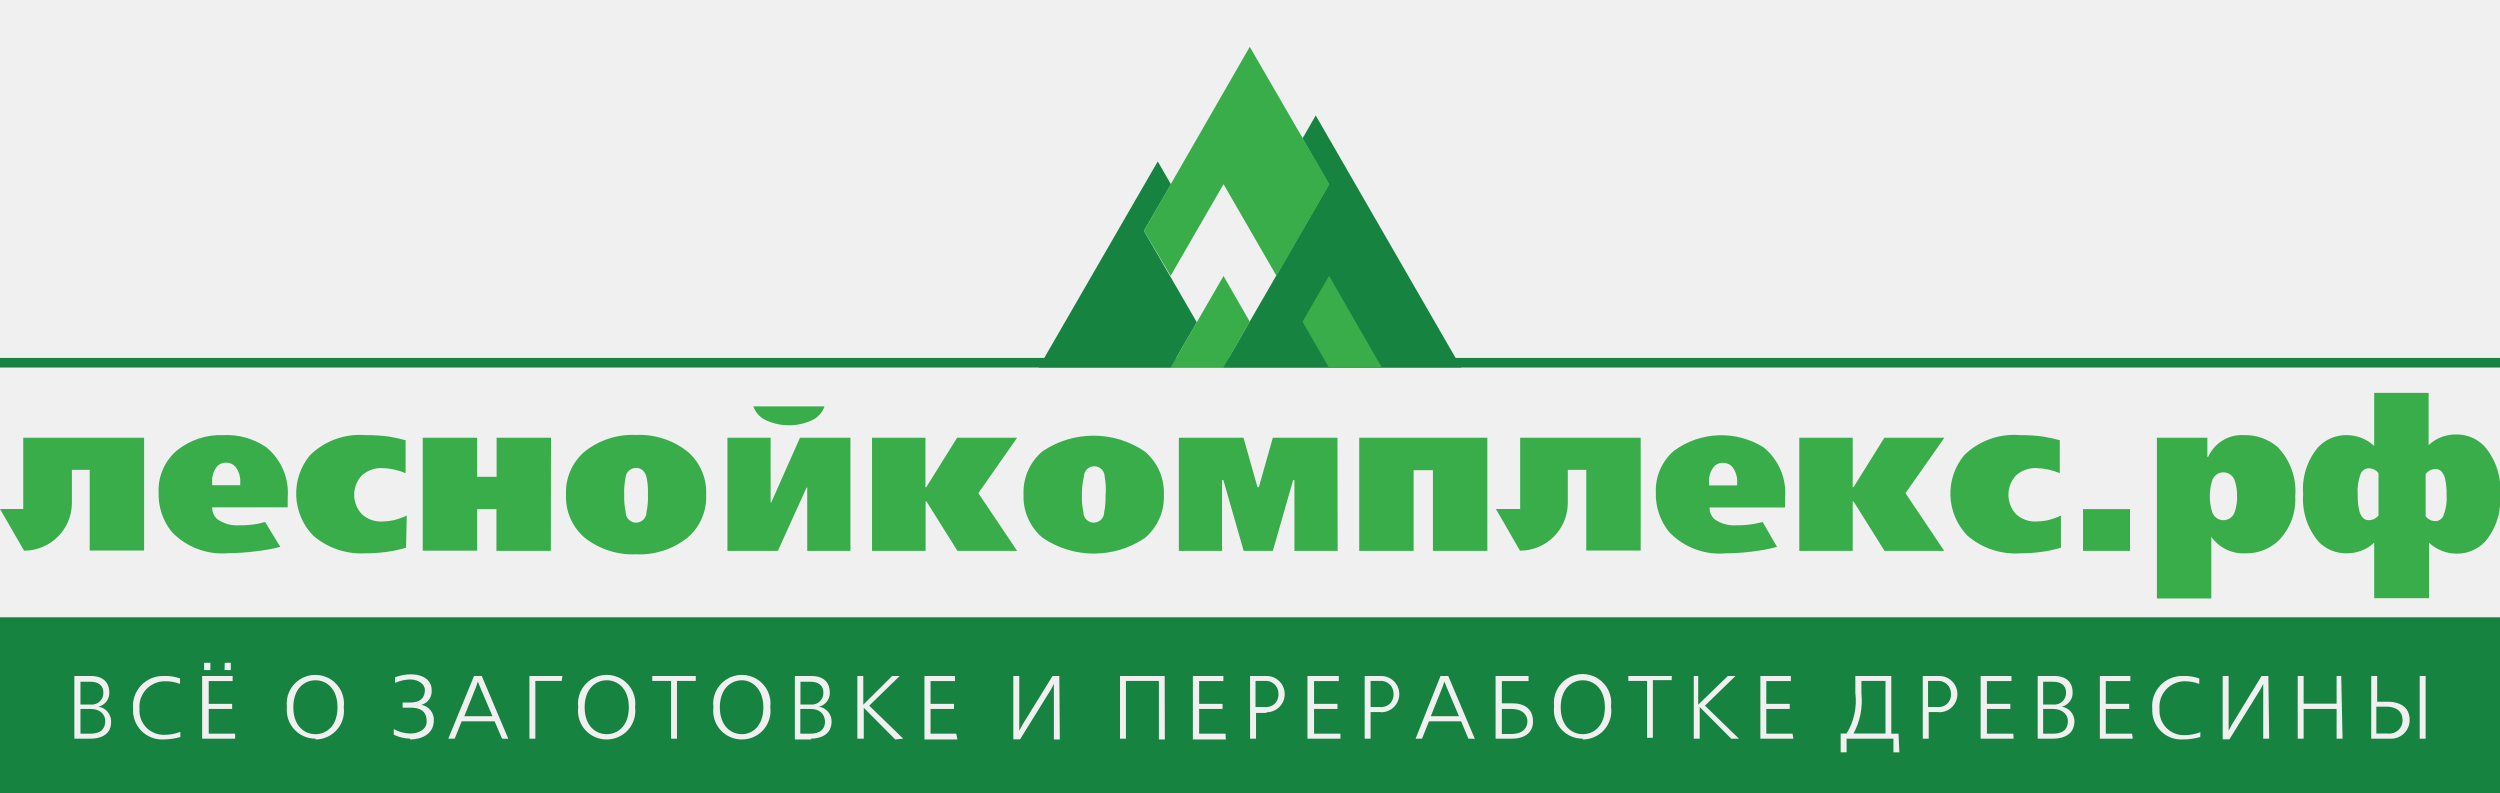
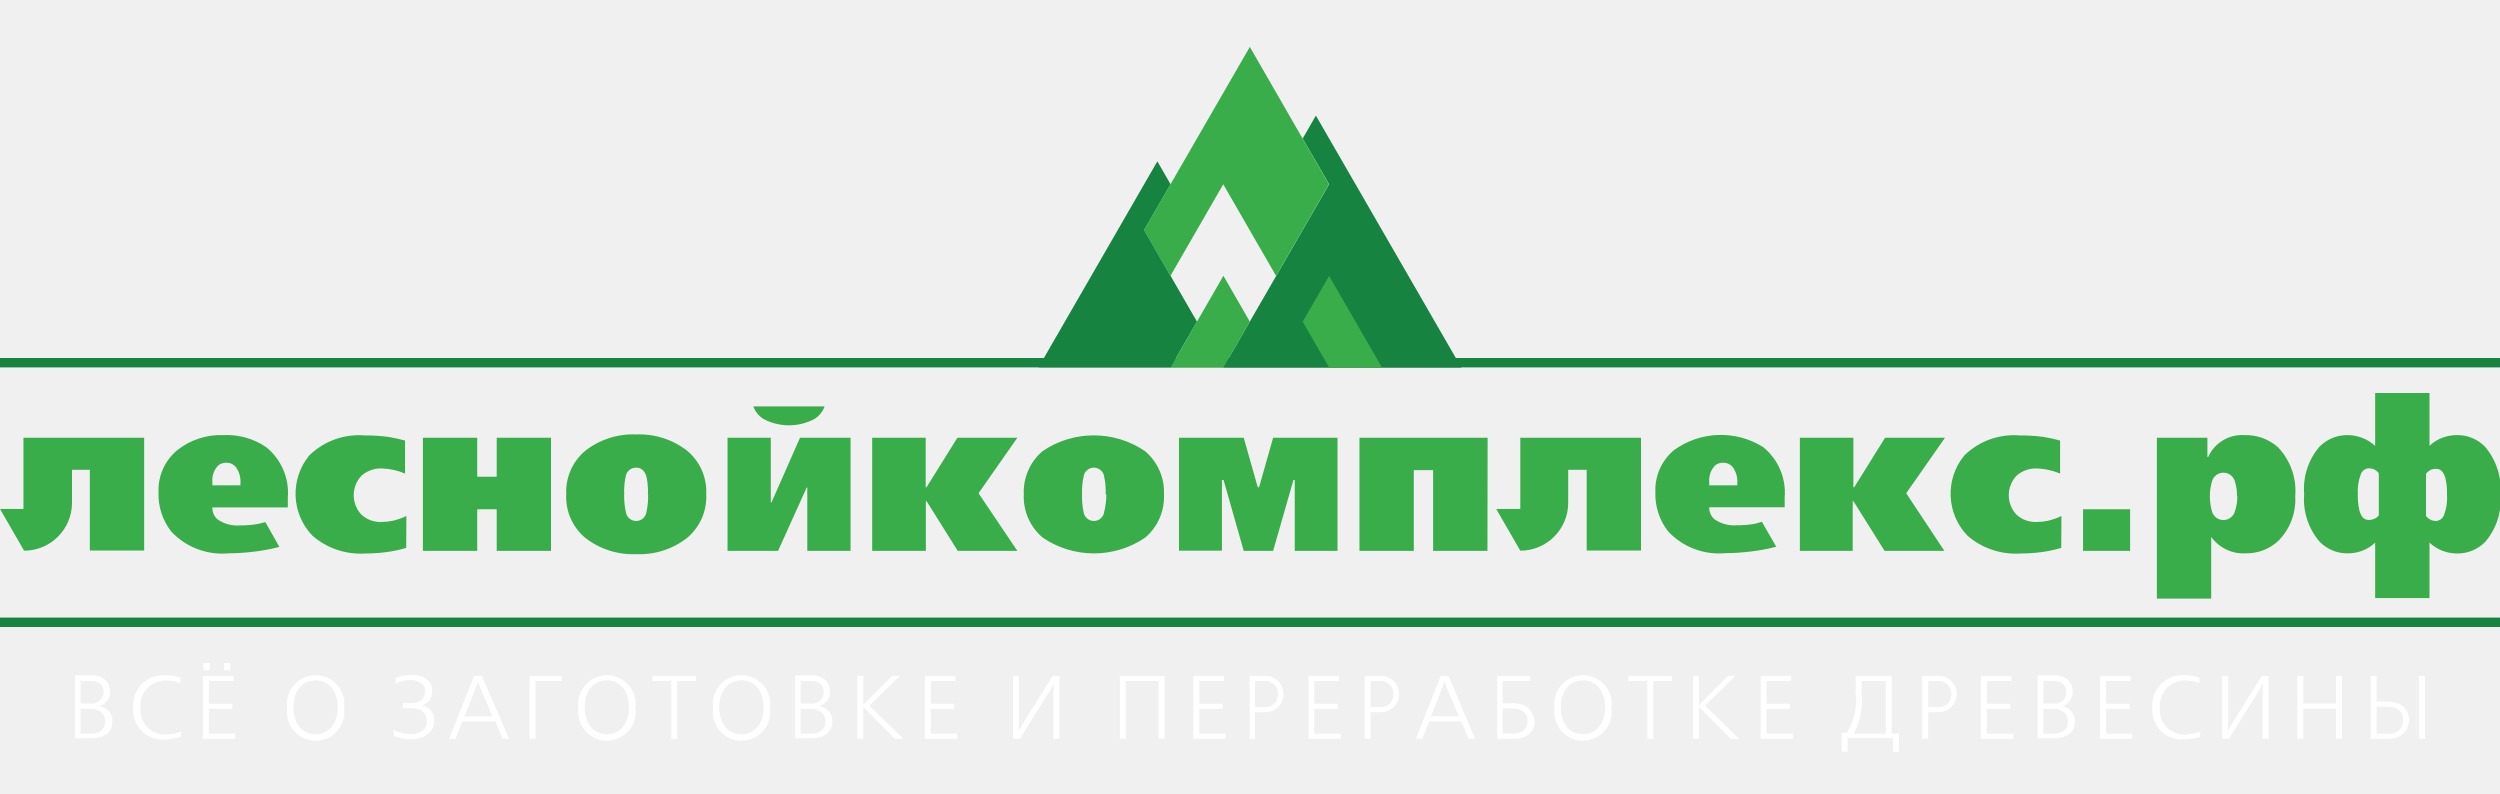
- <svg xmlns="http://www.w3.org/2000/svg" id="Слой_1" data-name="Слой 1" viewBox="0 0 151.63 48.07">
+ <svg xmlns="http://www.w3.org/2000/svg" id="Слой_1" data-name="Слой 1" viewBox="0 0 151.4 48.07">
  <defs>
-     <style>.cls-1{fill:#178341}</style>
+     <style>.cls-2{fill:#178341}</style>
  </defs>
-   <path class="cls-1" d="M-.05 21.71h151.69v.58H-.05zM76.71 41.3h-.56v1.58h.56a.74.74 0 0 0 .83-.79.76.76 0 0 0-.83-.79zm10.9.05h-.01l-.12.35-.7 1.74h1.71l-.74-1.74-.14-.35zm-3.92-.05h-.56v1.58h.56a.74.74 0 0 0 .83-.79.76.76 0 0 0-.83-.79zM96 41.26c-.66 0-1.34.5-1.34 1.64s.68 1.63 1.34 1.63 1.34-.49 1.34-1.63-.68-1.64-1.34-1.64zm16.9.82a4.18 4.18 0 0 1-.48 2.41h1.94V41.3h-1.46zM91.65 43h-.56v1.52h.55c.79 0 1-.43 1-.77s-.23-.75-.99-.75zm-42.49 0h-.62v1.5h.58c.32 0 .92-.06.92-.76-.04-.48-.36-.74-.88-.74zm.78-1c0-.46-.35-.65-.77-.65h-.62v1.38h.61a.7.7 0 0 0 .78-.73zM5.5 43h-.62v1.5h.58c.32 0 .92-.06.92-.76 0-.48-.38-.74-.88-.74zm.77-1c0-.46-.35-.65-.77-.65h-.62v1.38h.61a.7.7 0 0 0 .78-.73zm22.72-.65h-.01l-.12.35-.7 1.74h1.71l-.74-1.74-.14-.35zm7.81-.09c-.66 0-1.34.5-1.34 1.64s.68 1.63 1.34 1.63 1.34-.49 1.34-1.63-.68-1.64-1.34-1.64zm8.2 0c-.66 0-1.34.5-1.34 1.64s.68 1.63 1.34 1.63 1.3-.53 1.3-1.63-.67-1.64-1.3-1.64zm-25.87 0c-.66 0-1.34.5-1.34 1.64s.68 1.63 1.34 1.63 1.34-.49 1.34-1.63-.67-1.64-1.34-1.64zM124.53 43h-.61v1.5h.58c.32 0 .92-.06.92-.76 0-.48-.42-.74-.89-.74zm20.2-.14h-.6v1.63h.69a.8.8 0 0 0 .9-.81c-.01-.76-.72-.82-.99-.82z" />
-   <path class="cls-1" d="M0 37.67v10.45h151.64V37.67zm13.63 2.53H14v.44h-.38zm-1.25 0h.38v.44h-.38zm-6.87 4.6h-1V41h1c.79 0 1.12.44 1.12 1a.85.85 0 0 1-.66.86.91.91 0 0 1 .77.9c.02 1.03-1.05 1.04-1.23 1.04zm5.43-.1a3.8 3.8 0 0 1-1.06.15A1.76 1.76 0 0 1 8.07 43a1.82 1.82 0 0 1 1.85-2 2.69 2.69 0 0 1 1 .15v.33a2.46 2.46 0 0 0-.91-.16A1.54 1.54 0 0 0 8.46 43a1.47 1.47 0 0 0 1.48 1.57 2.8 2.8 0 0 0 1-.18zm3.32.1h-2V41h1.85v.31h-1.45v1.38h1.42V43h-1.42v1.5h1.6zm4.88 0a1.73 1.73 0 0 1-1.74-1.9 1.74 1.74 0 1 1 3.45 0 1.73 1.73 0 0 1-1.72 1.95zm5.74 0a2.35 2.35 0 0 1-1-.24v-.34a2.14 2.14 0 0 0 1 .27c.56 0 1-.27 1-.73s-.19-.84-1-.84h-.46v-.31h.45c.8 0 .9-.47.9-.78s-.37-.62-.89-.62a2.35 2.35 0 0 0-.92.21v-.34a2.66 2.66 0 0 1 .94-.18c.83 0 1.28.4 1.28.95a.85.85 0 0 1-.62.9.92.92 0 0 1 .75 1c-.03.8-.78 1.1-1.44 1.1zm5.57 0L30 43.75h-2l-.42 1.05h-.39l1.56-3.8h.47l1.61 3.81zm3.62-3.5h-1.6v3.5h-.36V41h2zm2.73 3.55a1.73 1.73 0 0 1-1.73-1.95 1.74 1.74 0 1 1 3.45 0 1.73 1.73 0 0 1-1.72 1.95zm5.4-3.55h-1.14v3.5h-.36v-3.5h-1.14V41h2.64zm2.8 3.55a1.73 1.73 0 0 1-1.73-1.95 1.74 1.74 0 1 1 3.45 0A1.73 1.73 0 0 1 45 44.85zm4.21 0h-1V41h1c.79 0 1.12.44 1.12 1a.85.85 0 0 1-.66.86.91.91 0 0 1 .77.9c-.01 1.03-1.09 1.04-1.27 1.04zm5.09 0l-1.91-1.92v1.87H52V41h.36v1.74L54.11 41h.46l-1.85 1.8 2.06 2zm3.77 0h-2V41h1.85v.31h-1.48v1.38h1.42V43h-1.42v1.5H58zm6.21 0h-.36v-3.37l-.19.36-1.86 3h-.41V41h.36v3.32l.21-.39L63.84 41h.41zm6.37 0h-.36V41.3h-2v3.5h-.36V41h2.71zm3.7 0h-2V41h1.85v.31h-1.47v1.38h1.42V43h-1.42v1.5h1.6zm2.46-1.61h-.63v1.56h-.36V41h1a1.1 1.1 0 1 1 0 2.2zm4.49 1.56h-2V41h1.9v.31h-1.5v1.38h1.42V43H79.7v1.5h1.6zm2.46-1.61h-.63v1.61h-.36V41h1a1.1 1.1 0 1 1 0 2.2zm5.3 1.61l-.44-1.05h-1.95l-.42 1.05h-.39l1.51-3.8h.47l1.61 3.81zm2.65 0h-1V41h2v.31h-1.62v1.35h.65c1.12 0 1.24.76 1.24 1.07.02.69-.5 1.07-1.26 1.07zm4.28 0a1.73 1.73 0 0 1-1.73-1.95 1.74 1.74 0 1 1 3.45 0 1.73 1.73 0 0 1-1.71 2zm5.4-3.55h-1.14v3.5h-.35V41.3h-1.14V41h2.64zM105 44.8l-1.91-1.92v1.92h-.36V41h.27v1.74l1.8-1.74h.46l-1.85 1.8 2.06 2zm3.77 0h-2V41h1.85v.31h-1.49v1.38h1.42V43h-1.42v1.5h1.59zm6.43.83h-.36v-.83H112v.83h-.36v-1.14h.36a3.79 3.79 0 0 0 .53-2.46V41h2.18v3.5h.44zm2.41-2.44h-.63v1.61h-.36V41h1a1.1 1.1 0 1 1 0 2.2zm4.52 1.61h-2V41H122v.31h-1.49v1.38h1.42V43h-1.42v1.5h1.6zm2.46 0h-1V41h1c.8 0 1.12.44 1.12 1a.85.85 0 0 1-.66.86.91.91 0 0 1 .77.9c-.02 1.03-1.1 1.04-1.28 1.04zm4.77 0h-2V41h1.85v.31h-1.49v1.38h1.42V43h-1.42v1.5h1.59zm4.09-.1a3.8 3.8 0 0 1-1.06.15 1.76 1.76 0 0 1-1.85-1.85 1.82 1.82 0 0 1 1.85-2 2.7 2.7 0 0 1 1 .15v.33a2.47 2.47 0 0 0-.91-.16 1.54 1.54 0 0 0-1.5 1.7 1.47 1.47 0 0 0 1.48 1.57 2.8 2.8 0 0 0 1-.18zm4.18.1h-.36v-3.32l-.19.36-1.86 3h-.41V41h.36v3.32l.21-.39 1.79-2.93h.41zm4.45 0h-.36V43h-2v1.8h-.36V41h.36v1.68h2V41h.28zm2.9 0h-1.16V41h.36v1.56h.61c.23 0 1.36 0 1.36 1.12a1.13 1.13 0 0 1-1.23 1.12zm2.14 0h-.36V41h.36z" />
-   <path class="cls-1" d="M125.31 42c0-.46-.35-.65-.77-.65h-.62v1.38h.61a.7.7 0 0 0 .78-.73zm-7.81-.7h-.56v1.58h.56a.74.74 0 0 0 .83-.79.76.76 0 0 0-.83-.79zM69.38 14l3.21 5.55L71 22.29h-8l7.22-12.5.8 1.39zM79.8 7L79 8.4l1.6 2.78-6.41 11.11h14.43z" />
-   <path d="M75.8 19.51l-1.6 2.78H71l3.21-5.55zm4.81-2.78L79 19.51l1.6 2.78h3.21zM75.8 2.84L69.38 14 71 16.73l3.21-5.56 3.21 5.56 3.21-5.55zM24.63 33.22a7.72 7.72 0 0 1-1.23.26 9.8 9.8 0 0 1-1.24.08A4.46 4.46 0 0 1 19 32.49a3.66 3.66 0 0 1-.2-4.88 4.31 4.31 0 0 1 3.36-1.22 10.26 10.26 0 0 1 1.44.09 10 10 0 0 1 1 .22v2a3.85 3.85 0 0 0-1.41-.31 1.76 1.76 0 0 0-1.24.44 1.72 1.72 0 0 0 0 2.36 1.71 1.71 0 0 0 1.24.44 3.35 3.35 0 0 0 .65-.07 4 4 0 0 0 .83-.29zm8.78.19h-3.3v-2.53h-1.17v2.52h-3.3v-6.85h3.3v2.37h1.18v-2.37h3.3zM42.83 30a3.24 3.24 0 0 1-1.14 2.62 4.68 4.68 0 0 1-3.11 1 4.7 4.7 0 0 1-3.11-1A3.24 3.24 0 0 1 34.33 30a3.24 3.24 0 0 1 1.14-2.62 4.68 4.68 0 0 1 3.11-1 4.7 4.7 0 0 1 3.11 1A3.24 3.24 0 0 1 42.83 30zm-3.53 0a4.34 4.34 0 0 0-.09-1.07q-.16-.55-.63-.55a.63.63 0 0 0-.63.54 4.39 4.39 0 0 0-.09 1.08 4.32 4.32 0 0 0 .09 1.07.63.63 0 0 0 1.26 0A4.41 4.41 0 0 0 39.3 30zm22.39 3.41h-3.62l-1.88-3h-.05v3h-3.25v-6.86h3.24v3h.05l1.87-3h3.64l-2.35 3.36zm8.9-3.41a3.25 3.25 0 0 1-1.14 2.62 5.52 5.52 0 0 1-6.21 0A3.24 3.24 0 0 1 62.08 30a3.24 3.24 0 0 1 1.14-2.62 5.52 5.52 0 0 1 6.21 0A3.24 3.24 0 0 1 70.59 30zm-3.53 0a4.33 4.33 0 0 0-.06-1.09.63.63 0 0 0-1.26 0 4.4 4.4 0 0 0-.12 1.09 4.32 4.32 0 0 0 .09 1.07.63.63 0 0 0 1.26 0 4.41 4.41 0 0 0 .08-1.07zm-50.98 1.66l-.4.1a5.82 5.82 0 0 1-1.14.1 2.08 2.08 0 0 1-1.36-.37.91.91 0 0 1-.31-.72h4.58v-.59a3.56 3.56 0 0 0-1.31-3.06 4.21 4.21 0 0 0-2.56-.73 4.25 4.25 0 0 0-2.86.94 3.16 3.16 0 0 0-1.1 2.52 3.64 3.64 0 0 0 .78 2.39 4.23 4.23 0 0 0 3.47 1.31 13 13 0 0 0 1.53-.1 11.11 11.11 0 0 0 1.6-.28zm-3.21-2.42a1.33 1.33 0 0 1 .34-1 .75.75 0 0 1 .51-.18.72.72 0 0 1 .56.25 1.45 1.45 0 0 1 .29 1v.12h-1.7zM1.41 26.55v4.32H0l1.46 2.53a2.9 2.9 0 0 0 2.9-2.9v-2h1.08v4.89h3.3v-6.84zm88.8 6.86h-3.3v-4.89h-1.17v4.89h-3.3v-6.86h7.77zm27.71 0h-3.62l-1.88-3h-.05v3h-3.24v-6.86h3.24v3h.05l1.87-3h3.64l-2.36 3.36zm7.08-.19a7.72 7.72 0 0 1-1.23.26 9.8 9.8 0 0 1-1.24.08 4.46 4.46 0 0 1-3.2-1.07 3.66 3.66 0 0 1-.2-4.88 4.31 4.31 0 0 1 3.36-1.22 10.25 10.25 0 0 1 1.44.09 10 10 0 0 1 1 .22v2a3.85 3.85 0 0 0-1.41-.31 1.76 1.76 0 0 0-1.24.44 1.73 1.73 0 0 0 0 2.36 1.71 1.71 0 0 0 1.24.44 3.35 3.35 0 0 0 .65-.07 4 4 0 0 0 .83-.29zm4.19.19h-2.85v-2.53h2.85zm10.02-3.31a3.55 3.55 0 0 1-1 2.68 2.82 2.82 0 0 1-2 .78 2.39 2.39 0 0 1-2.09-1v3.74h-3.3v-9.75h3.06v1.16h.05a2.24 2.24 0 0 1 2.17-1.32 3 3 0 0 1 2.05.73 3.83 3.83 0 0 1 1.06 2.98zm-3.53 0a2.69 2.69 0 0 0-.13-.92.72.72 0 0 0-1.39 0 3.31 3.31 0 0 0 0 1.84.72.72 0 0 0 1.39 0 2.67 2.67 0 0 0 .13-.95zm15.96-.1a3.94 3.94 0 0 1-.92 2.86 2.34 2.34 0 0 1-1.74.72 2.48 2.48 0 0 1-.85-.16 2.35 2.35 0 0 1-.8-.5v3.36H144v-3.37a2.33 2.33 0 0 1-.8.5 2.49 2.49 0 0 1-.85.15 2.32 2.32 0 0 1-1.73-.71 4 4 0 0 1-.93-2.88 3.94 3.94 0 0 1 .92-2.86 2.34 2.34 0 0 1 1.74-.72 2.48 2.48 0 0 1 .85.16 2.35 2.35 0 0 1 .8.5v-3.22h3.3V27a2.33 2.33 0 0 1 .8-.5 2.5 2.5 0 0 1 .85-.15 2.32 2.32 0 0 1 1.73.71 4 4 0 0 1 .96 2.94zm-7.38 1.28V28.7a.81.81 0 0 0-.32-.25.9.9 0 0 0-.29-.05.55.55 0 0 0-.48.36A2.92 2.92 0 0 0 143 30a3.86 3.86 0 0 0 .1 1q.16.55.56.55a.89.89 0 0 0 .29-.05.8.8 0 0 0 .31-.24zm4.13-1.28a3.87 3.87 0 0 0-.1-1q-.16-.55-.56-.55a.89.89 0 0 0-.29.05.81.81 0 0 0-.32.25v2.56a.8.8 0 0 0 .32.25.89.89 0 0 0 .29.05.55.55 0 0 0 .48-.36 2.91 2.91 0 0 0 .18-1.25zm-41.92 1.76a5.82 5.82 0 0 1-1.14.1 2.08 2.08 0 0 1-1.33-.36.91.91 0 0 1-.31-.72h4.58v-.59a3.56 3.56 0 0 0-1.31-3.06 4.84 4.84 0 0 0-5.43.21 3.16 3.16 0 0 0-1.1 2.52 3.65 3.65 0 0 0 .79 2.39 4.23 4.23 0 0 0 3.47 1.31 13 13 0 0 0 1.53-.1 11.11 11.11 0 0 0 1.56-.29l-.87-1.51zm-2.81-2.51a1.33 1.33 0 0 1 .34-1 .75.75 0 0 1 .51-.18.72.72 0 0 1 .56.25 1.45 1.45 0 0 1 .29 1v.12h-1.7zm-11.46-2.7v4.32h-1.47l1.46 2.53a2.9 2.9 0 0 0 2.9-2.9v-2h1.12v4.89h3.3v-6.84zm-40.62 6.86h-2.62v-3.84h-.04l-1.74 3.84h-3.06v-6.86h2.62v3.92h.04l1.74-3.92h3.06v6.86zm-5.89-8.76a1.51 1.51 0 0 0 .61.76 3.31 3.31 0 0 0 3.1 0 1.51 1.51 0 0 0 .61-.76zm35.44 8.76h-2.62v-4.29h-.08l-1.23 4.29h-1.77l-1.23-4.29h-.08v4.29H71.5v-6.86h3.92l.85 3h.08l.85-3h3.92z" fill="#38ad4a" />
-   <path class="cls-1" d="M-.05 37.44h151.68v.58H-.05z" />
+   <path d="M6 42.76a.85.85 0 0 0 .66-.86c0-.52-.32-1-1.11-1h-1v3.81h1c.18 0 1.26 0 1.26-1.07a.91.91 0 0 0-.81-.88zm-1.12-1.52h.62c.42 0 .77.19.77.65a.7.7 0 0 1-.78.72h-.61zm.58 3.19h-.58v-1.5h.61c.51 0 .88.27.88.74 0 .7-.59.76-.92.76zm71.22-3.5h-1v3.81H76v-1.61h.63a1.1 1.1 0 1 0 0-2.2zm-.07 1.89H76v-1.58h.56a.76.76 0 0 1 .83.79.74.74 0 0 1-.78.79zm11.11-1.89h-.47l-1.51 3.81h.39l.42-1.05h1.95l.44 1.05h.39zm-1.06 2.45l.69-1.74.12-.36.14.36.74 1.74zm-3.01-2.45h-1v3.81H83v-1.61h.63a1.1 1.1 0 1 0 0-2.2zm-.07 1.89H83v-1.58h.56a.76.76 0 0 1 .82.79.74.74 0 0 1-.8.79zm12.28-1.93a1.75 1.75 0 0 0-1.72 2 1.74 1.74 0 1 0 3.45 0 1.75 1.75 0 0 0-1.73-2zm0 3.58c-.66 0-1.34-.49-1.34-1.63s.67-1.64 1.34-1.64 1.34.5 1.34 1.64-.68 1.63-1.34 1.63zm18.7-.04v-3.5h-2.18v1a3.79 3.79 0 0 1-.53 2.45h-.32v1.14h.36v-.83h2.75v.83h.36v-1.09zm-.36 0h-1.94a4.17 4.17 0 0 0 .48-2.41v-.78h1.46zm-22.58-1.84H91v-1.35h1.67v-.31h-2v3.81h1c.76 0 1.27-.38 1.27-1.08-.08-.31-.21-1.07-1.32-1.07zm-.1 1.83H91v-1.51h.56c.76 0 .95.39.95.76s-.2.76-.99.76zM49.6 42.76a.85.85 0 0 0 .66-.86c0-.52-.32-1-1.11-1h-1v3.81h1c.18 0 1.26 0 1.26-1.07a.91.91 0 0 0-.81-.88zm-1.11-1.52h.62c.42 0 .77.19.77.65a.7.7 0 0 1-.78.72h-.61zm.58 3.19h-.58v-1.5h.61c.51 0 .88.27.88.74.02.7-.6.76-.92.76zm-19.89-3.5h-.47l-1.51 3.81h.39l.41-1.05h2l.44 1.05h.39zm-1.05 2.45l.69-1.74.12-.36.14.36.74 1.74zm8.62-2.49a1.75 1.75 0 0 0-1.72 2 1.74 1.74 0 1 0 3.45 0 1.75 1.75 0 0 0-1.73-2zm0 3.58c-.66 0-1.34-.49-1.34-1.63s.67-1.64 1.34-1.64 1.34.5 1.34 1.64-.68 1.63-1.34 1.63zm8.15-3.58a1.75 1.75 0 0 0-1.72 2 1.74 1.74 0 1 0 3.45 0 1.75 1.75 0 0 0-1.73-2zm0 3.58c-.66 0-1.34-.49-1.34-1.63s.67-1.64 1.34-1.64 1.34.5 1.34 1.64-.67 1.63-1.34 1.63zm-25.79-3.58a1.75 1.75 0 0 0-1.72 2 1.74 1.74 0 1 0 3.45 0 1.75 1.75 0 0 0-1.73-2zm0 3.58c-.66 0-1.34-.49-1.34-1.63s.67-1.64 1.34-1.64 1.34.5 1.34 1.64-.68 1.63-1.34 1.63zm125.43-1.98h-.61v-1.56h-.36v3.81h1.15a1.13 1.13 0 0 0 1.17-1.13c0-1.12-1.13-1.12-1.35-1.12zm.08 1.94h-.69V42.8h.6c.31 0 1 .05 1 .82a.8.8 0 0 1-.92.81zM13.57 40.15h.37v.44h-.37zm-1.25 0h.38v.44h-.38zm-1.39 4.48a3.8 3.8 0 0 1-1.05.15 1.76 1.76 0 0 1-1.81-1.89 1.82 1.82 0 0 1 1.85-2 2.68 2.68 0 0 1 1 .15v.33a2.45 2.45 0 0 0-.91-.16 1.53 1.53 0 0 0-1.5 1.7 1.47 1.47 0 0 0 1.47 1.57 2.79 2.79 0 0 0 1-.18zm3.31.11h-1.95v-3.81h1.85v.31h-1.49v1.38h1.42v.31h-1.42v1.5h1.59v.31zm10.6.04a2.35 2.35 0 0 1-1-.24v-.34a2.14 2.14 0 0 0 1 .26c.55 0 1-.26 1-.73s-.18-.84-1-.84h-.44v-.31h.45c.8 0 .9-.47.9-.78s-.37-.62-.89-.62a2.35 2.35 0 0 0-.91.21v-.34a2.66 2.66 0 0 1 .94-.18c.83 0 1.28.4 1.28.95a.85.85 0 0 1-.62.9.92.92 0 0 1 .75 1c-.05.76-.8 1.06-1.46 1.06zm9.18-3.54h-1.59v3.5h-.36v-3.81h1.95v.31zm8.13 0h-1.14v3.5h-.36v-3.5h-1.14v-.31h2.64v.31zm12.05 3.5l-1.91-1.92h-.01v1.92h-.36v-3.81h.36v1.74h.01l1.75-1.74h.45l-1.84 1.8 2.05 2.01h-.5zm3.76 0h-1.95v-3.81h1.85v.31h-1.49v1.38h1.41v.31h-1.41v1.5h1.59v.31zm6.2 0h-.36v-2.86l.02-.47h-.01l-.19.36-1.86 2.97h-.41v-3.81h.36v2.86l-.02.47h.01l.21-.39 1.84-2.94h.41v3.81zm6.37 0h-.36v-3.5h-1.99v3.5h-.36v-3.81h2.71v3.81zm3.69 0h-1.95v-3.81h1.85v.31h-1.49v1.38h1.42v.31h-1.42v1.5h1.59v.31zm6.97 0h-1.95v-3.81h1.84v.31h-1.49v1.38h1.42v.31h-1.42v1.5h1.6v.31zm20.06-3.5h-1.13v3.5h-.36v-3.5h-1.14v-.31h2.63v.31zm3.56 3.5l-1.9-1.92h-.02v1.92h-.36v-3.81h.36v1.74h.02l1.74-1.74h.46l-1.85 1.8 2.06 2.01h-.51zm3.77 0h-1.95v-3.81h1.84v.31h-1.49v1.38h1.42v.31h-1.42v1.5h1.6v.31zm13.34 0h-1.96v-3.81h1.85v.31h-1.49v1.38h1.42v.31h-1.42v1.5h1.6v.31zm7.21 0h-1.95v-3.81h1.85v.31h-1.49v1.38h1.42v.31h-1.42v1.5h1.59v.31zm4.08-.11a3.79 3.79 0 0 1-1.05.15 1.76 1.76 0 0 1-1.81-1.89 1.82 1.82 0 0 1 1.85-2 2.69 2.69 0 0 1 1 .15v.33a2.46 2.46 0 0 0-.91-.16 1.53 1.53 0 0 0-1.49 1.7 1.47 1.47 0 0 0 1.47 1.57 2.8 2.8 0 0 0 1-.18zm4.18.11h-.36v-2.86l.02-.47h-.02l-.19.36-1.86 2.97h-.41v-3.81h.37v2.86l-.03.47h.02l.21-.39 1.84-2.94h.41v3.81zm4.44 0h-.36v-1.82h-1.98v1.82h-.36v-3.81h.36v1.68h1.98v-1.68h.36v3.81zm4.67-3.81h.36v3.81h-.36zm-21.64 1.83a.85.85 0 0 0 .66-.86c0-.52-.32-1-1.12-1h-1v3.81h1c.18 0 1.26 0 1.26-1.07a.91.91 0 0 0-.8-.88zm-1.11-1.52h.62c.42 0 .77.19.77.65a.7.7 0 0 1-.78.72h-.61zm.58 3.19h-.58v-1.5h.61c.51 0 .88.27.88.74 0 .7-.6.76-.92.76zm-6.92-3.5h-1v3.81h.36v-1.61h.63a1.1 1.1 0 1 0 0-2.2zm-.07 1.89h-.56v-1.58h.56a.76.76 0 0 1 .83.79.74.74 0 0 1-.83.79z" fill="#fff" />
+   <path class="cls-2" d="M-.04 21.68h151.47v.57H-.04z" />
+   <path class="cls-2" d="M69.29 13.93l3.2 5.55-1.6 2.77h-8l7.2-12.48.8 1.39zM79.69 7l-.8 1.39 1.6 2.77-6.41 11.1H88.5z" />
+   <path d="M75.69 19.48l-1.6 2.77h-3.2l3.2-5.55zm4.8-2.77l-1.6 2.77 1.6 2.77h3.2zm-4.8-13.87l-6.41 11.1 1.6 2.77 3.2-5.55 3.2 5.55 3.2-5.55zM24.6 33.18a7.71 7.71 0 0 1-1.23.26 9.79 9.79 0 0 1-1.24.08 4.46 4.46 0 0 1-3.2-1.07 3.66 3.66 0 0 1-.2-4.87 4.3 4.3 0 0 1 3.36-1.21 10.24 10.24 0 0 1 1.44.09 10 10 0 0 1 1 .22v2a3.85 3.85 0 0 0-1.41-.31 1.75 1.75 0 0 0-1.23.44 1.72 1.72 0 0 0 0 2.36 1.7 1.7 0 0 0 1.24.44 3.34 3.34 0 0 0 .65-.07 4 4 0 0 0 .83-.29zm8.77.18h-3.29v-2.52H28.9v2.52h-3.29v-6.85h3.29v2.36h1.18v-2.36h3.29zm9.4-3.42a3.24 3.24 0 0 1-1.14 2.62 4.67 4.67 0 0 1-3.1 1 4.69 4.69 0 0 1-3.1-1 3.23 3.23 0 0 1-1.14-2.63 3.24 3.24 0 0 1 1.14-2.62 4.67 4.67 0 0 1 3.1-1 4.69 4.69 0 0 1 3.1 1 3.23 3.23 0 0 1 1.14 2.63zm-3.53 0a4.33 4.33 0 0 0-.09-1.07q-.16-.55-.63-.55a.63.63 0 0 0-.63.54 4.39 4.39 0 0 0-.09 1.08 4.31 4.31 0 0 0 .1 1.06.63.63 0 0 0 1.25 0 4.41 4.41 0 0 0 .1-1.06zm22.37 3.42H58l-1.88-3h-.05v3h-3.25v-6.85h3.24v3h.05l1.87-3h3.63l-2.35 3.36zm8.88-3.42a3.24 3.24 0 0 1-1.14 2.62 5.51 5.51 0 0 1-6.2 0A3.23 3.23 0 0 1 62 29.94a3.24 3.24 0 0 1 1.14-2.62 5.51 5.51 0 0 1 6.2 0 3.24 3.24 0 0 1 1.15 2.62zm-3.53 0a4.33 4.33 0 0 0-.09-1.07.63.63 0 0 0-1.25 0 4.39 4.39 0 0 0-.09 1.08 4.31 4.31 0 0 0 .09 1.05.63.63 0 0 0 1.25 0 4.4 4.4 0 0 0 .13-1.06zm-50.89 1.68l-.4.1a5.81 5.81 0 0 1-1.14.1 2.07 2.07 0 0 1-1.36-.37.91.91 0 0 1-.31-.72h4.57v-.59a3.55 3.55 0 0 0-1.31-3.06 4.21 4.21 0 0 0-2.56-.73 4.24 4.24 0 0 0-2.86.94 3.15 3.15 0 0 0-1.1 2.52 3.64 3.64 0 0 0 .78 2.39 4.23 4.23 0 0 0 3.46 1.31 13 13 0 0 0 1.53-.1 11.09 11.09 0 0 0 1.55-.29zm-3.21-2.42a1.32 1.32 0 0 1 .34-1 .75.75 0 0 1 .51-.18.72.72 0 0 1 .56.25 1.45 1.45 0 0 1 .29 1v.12h-1.7zM1.42 26.51v4.31H0l1.46 2.53a2.9 2.9 0 0 0 2.9-2.9v-2h1.08v4.89h3.29v-6.83zm88.66 6.85h-3.29v-4.89h-1.17v4.89h-3.29v-6.85h7.76zm27.67 0h-3.62l-1.88-3h-.05v3H109v-6.85h3.24v3h.05l1.87-3h3.63l-2.35 3.36zm7.08-.18a7.71 7.71 0 0 1-1.23.26 9.79 9.79 0 0 1-1.24.08 4.46 4.46 0 0 1-3.2-1.07 3.66 3.66 0 0 1-.2-4.87 4.3 4.3 0 0 1 3.36-1.21 10.24 10.24 0 0 1 1.44.09 10 10 0 0 1 1 .22v2a3.85 3.85 0 0 0-1.41-.31 1.75 1.75 0 0 0-1.23.44 1.72 1.72 0 0 0 0 2.36 1.7 1.7 0 0 0 1.24.44 3.34 3.34 0 0 0 .65-.07 4 4 0 0 0 .83-.29zm4.17.18h-2.85v-2.52H129zm10-3.31a3.54 3.54 0 0 1-1 2.68 2.81 2.81 0 0 1-2 .78 2.39 2.39 0 0 1-2.09-1v3.74h-3.29v-9.74h3.06v1.16h.05a2.24 2.24 0 0 1 2.17-1.32 2.94 2.94 0 0 1 2.05.73 3.83 3.83 0 0 1 1.05 2.97zm-3.53 0a2.69 2.69 0 0 0-.13-.91.72.72 0 0 0-1.38 0 3.31 3.31 0 0 0 0 1.84.72.72 0 0 0 1.38 0 2.67 2.67 0 0 0 .15-.98zm15.96-.11a3.93 3.93 0 0 1-.91 2.86 2.34 2.34 0 0 1-1.74.72 2.47 2.47 0 0 1-.85-.16 2.34 2.34 0 0 1-.8-.5v3.36h-3.29v-3.36a2.32 2.32 0 0 1-.8.5 2.49 2.49 0 0 1-.85.15 2.32 2.32 0 0 1-1.72-.71 3.94 3.94 0 0 1-.93-2.87 3.93 3.93 0 0 1 .91-2.86 2.34 2.34 0 0 1 1.74-.72 2.47 2.47 0 0 1 .85.16 2.35 2.35 0 0 1 .8.5V23.8h3.29V27a2.33 2.33 0 0 1 .8-.5 2.5 2.5 0 0 1 .85-.15 2.32 2.32 0 0 1 1.72.71 4 4 0 0 1 .93 2.88zm-7.37 1.28v-2.56a.81.81 0 0 0-.32-.25.89.89 0 0 0-.29-.05.55.55 0 0 0-.48.36 2.92 2.92 0 0 0-.18 1.22 3.85 3.85 0 0 0 .1 1q.16.55.56.55a.89.89 0 0 0 .29-.05.8.8 0 0 0 .32-.22zm4.13-1.28a3.87 3.87 0 0 0-.1-1q-.16-.55-.56-.55a.89.89 0 0 0-.29.05.81.81 0 0 0-.32.25v2.56a.8.8 0 0 0 .32.25.88.88 0 0 0 .29.05.55.55 0 0 0 .48-.36 2.91 2.91 0 0 0 .18-1.25zm-41.87 1.77a5.81 5.81 0 0 1-1.14.1 2.07 2.07 0 0 1-1.36-.37.91.91 0 0 1-.31-.72h4.57v-.59a3.55 3.55 0 0 0-1.31-3.06 4.83 4.83 0 0 0-5.42.21 3.15 3.15 0 0 0-1.1 2.52 3.64 3.64 0 0 0 .78 2.39 4.22 4.22 0 0 0 3.46 1.31 13 13 0 0 0 1.53-.1 11.09 11.09 0 0 0 1.55-.29l-.87-1.51zm-2.81-2.51a1.32 1.32 0 0 1 .34-1 .75.75 0 0 1 .51-.18.72.72 0 0 1 .56.25 1.45 1.45 0 0 1 .29 1v.12h-1.7zm-11.44-2.69v4.31h-1.46l1.46 2.53a2.9 2.9 0 0 0 2.9-2.9v-2h1.12v4.89h3.29v-6.83zm-40.56 6.85h-2.62v-3.83h-.04l-1.73 3.83h-3.06v-6.85h2.62v3.92h.04l1.73-3.92h3.06v6.85zm-5.89-8.75a1.51 1.51 0 0 0 .61.76 3.3 3.3 0 0 0 3.1 0 1.5 1.5 0 0 0 .61-.76zM81 33.36h-2.59v-4.29h-.08l-1.23 4.29h-1.78l-1.22-4.29H74v4.28h-2.6v-6.84h3.92l.85 3h.08l.85-3H81z" fill="#38ad4a" />
+   <path class="cls-2" d="M0 37.4h151.47v.57H0z" />
</svg>
